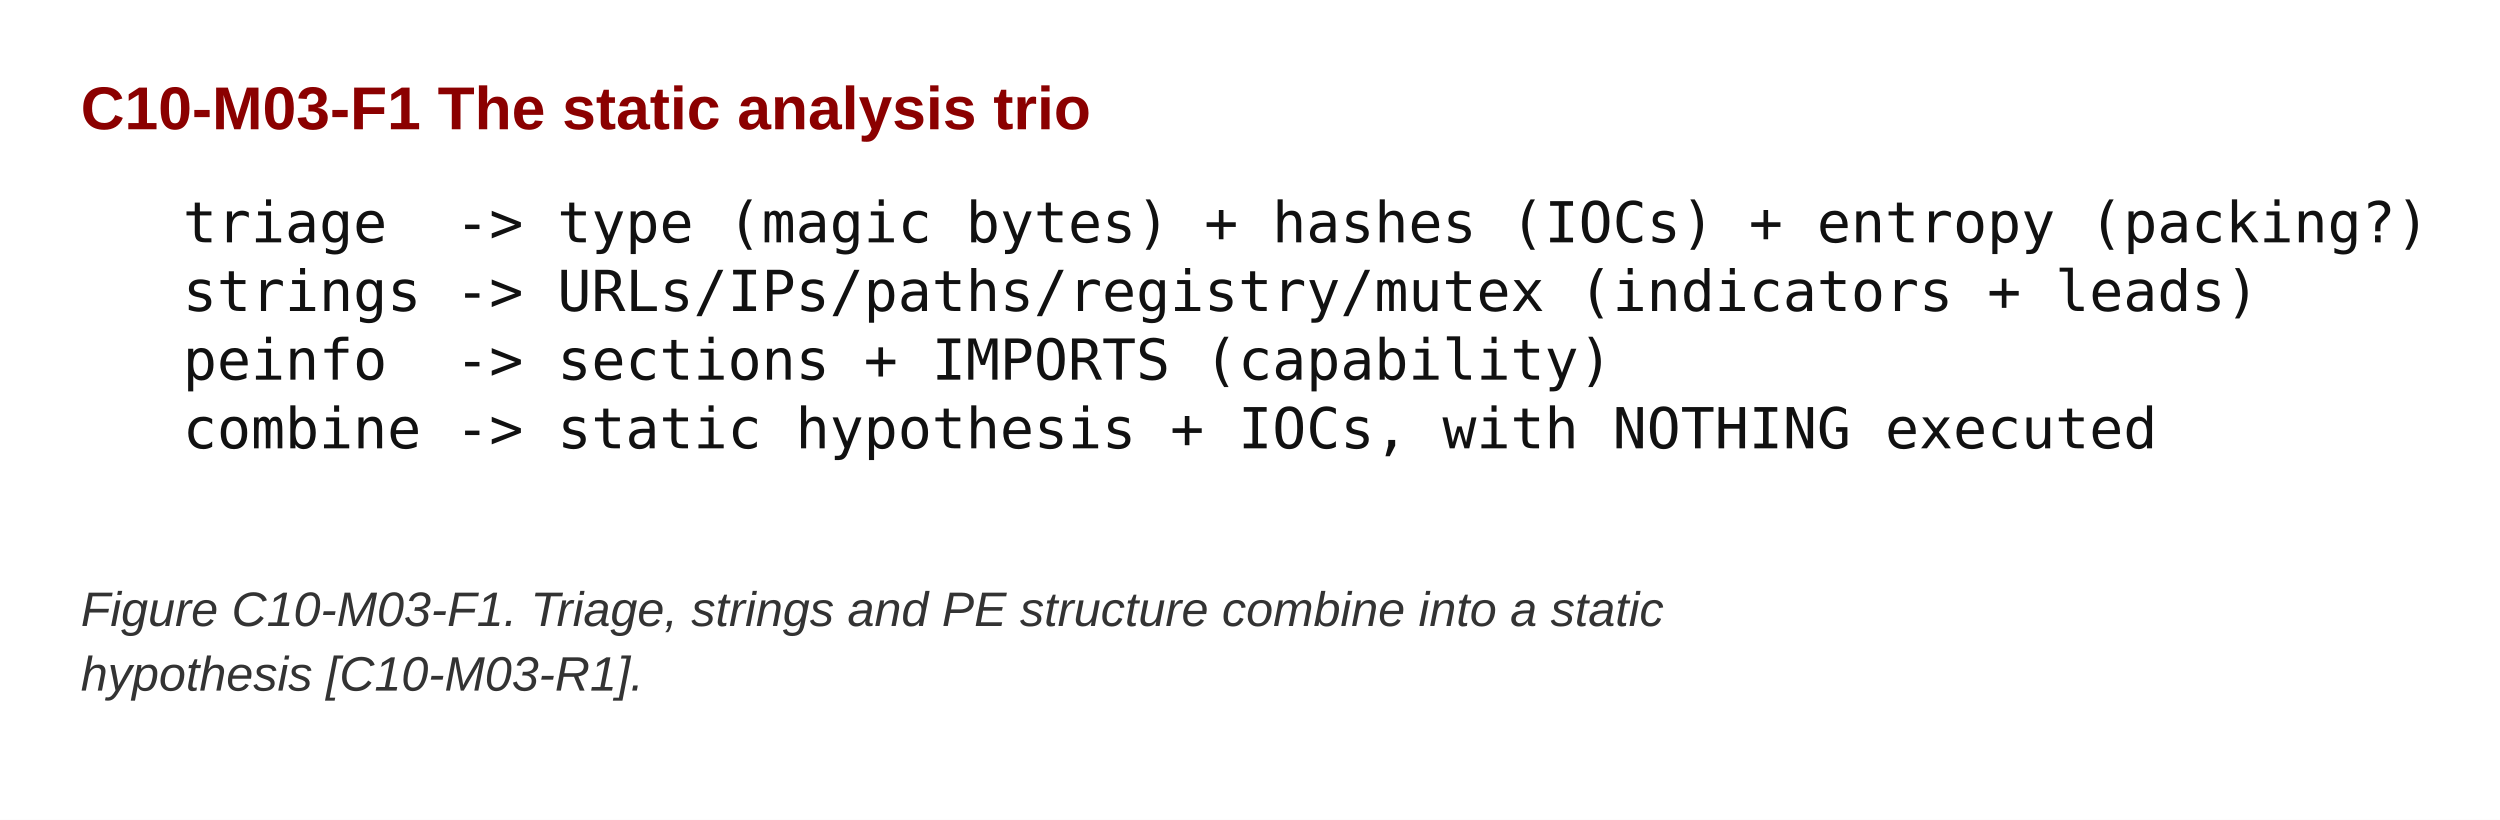
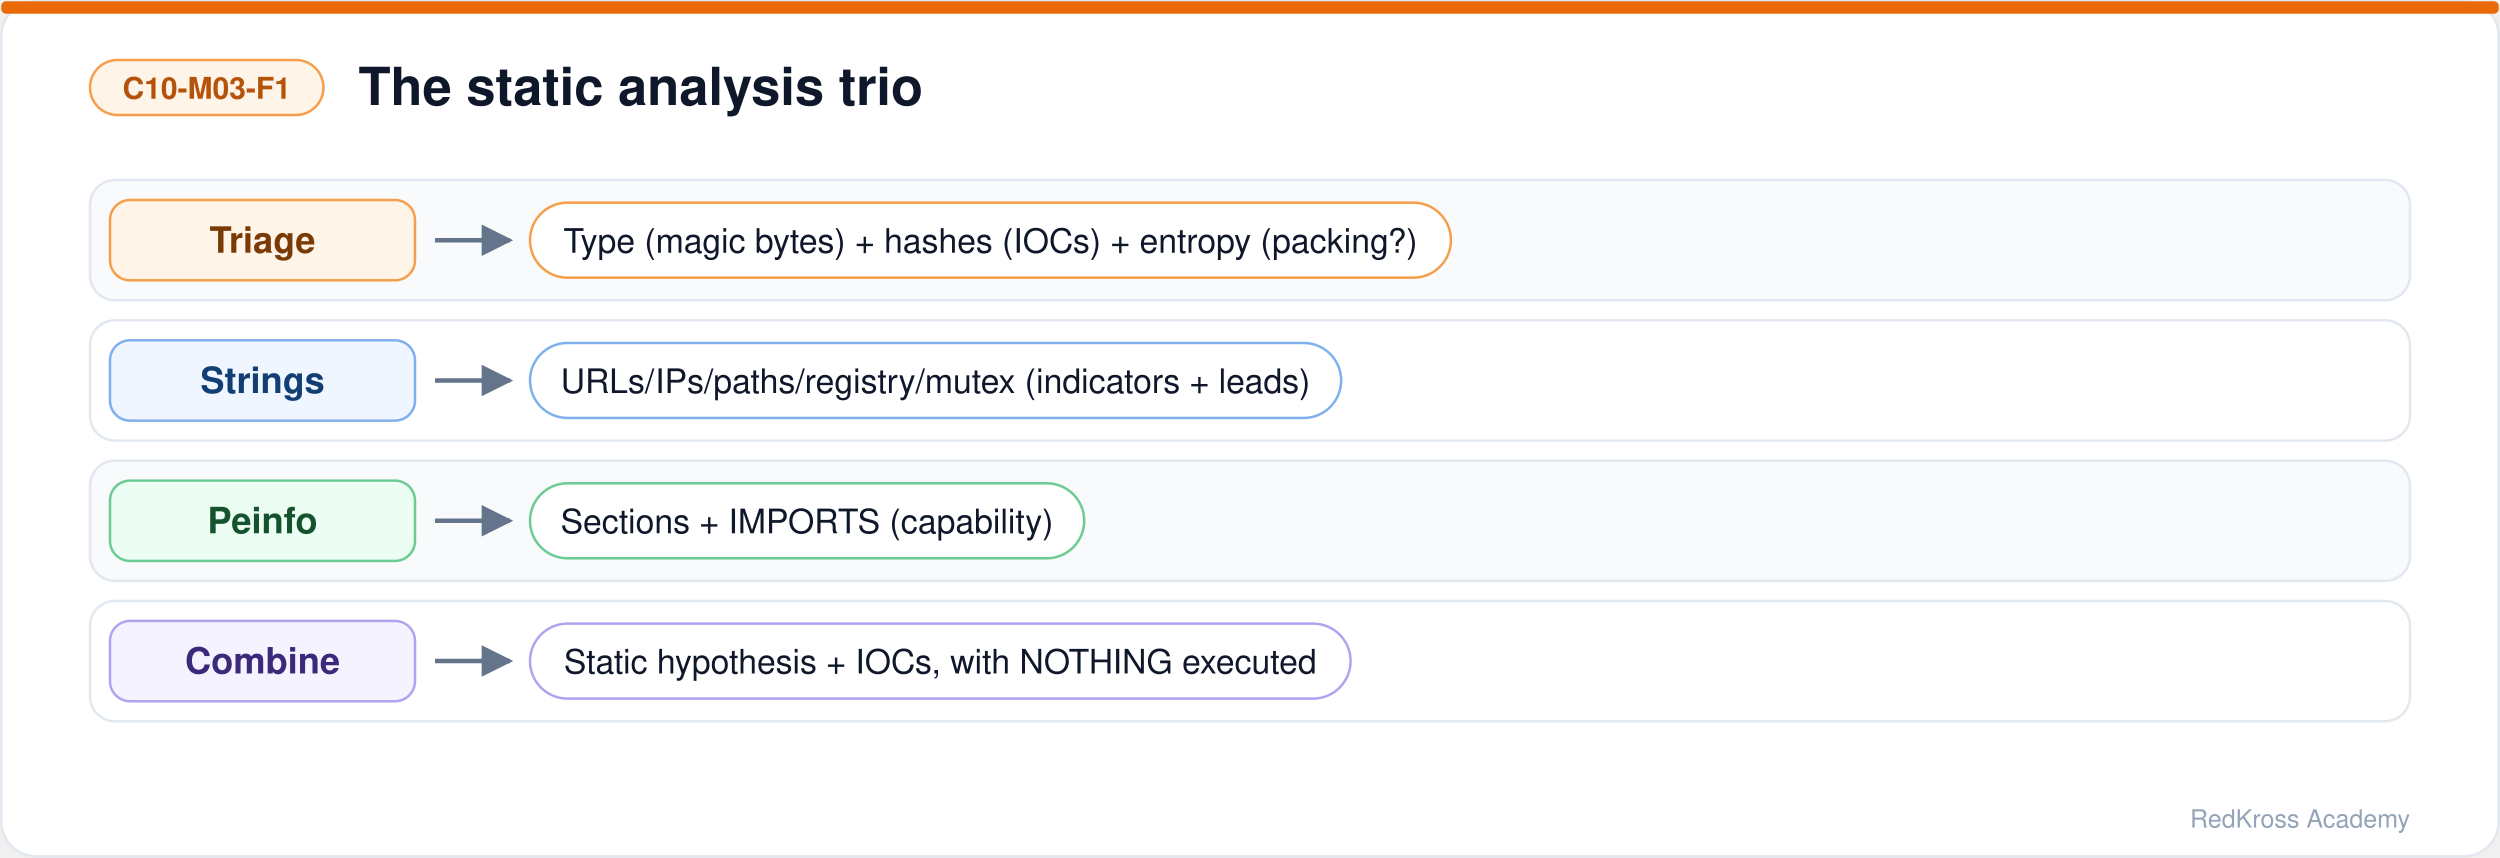
- <svg xmlns="http://www.w3.org/2000/svg" width="619" height="203" viewBox="0 0 619 203" role="img" aria-labelledby="t d">
-   <rect width="100%" height="100%" fill="#ffffff" />
-   <text x="20" y="32" font-family="Arial, sans-serif" font-size="15" font-weight="bold" fill="#8b0000">C10-M03-F1  The static analysis trio</text>
-   <text x="20" y="60" font-family="Consolas, 'DejaVu Sans Mono', monospace" font-size="14" fill="#111111" xml:space="preserve">   triage  -&gt; type (magic bytes) + hashes (IOCs) + entropy (packing?)</text>
-   <text x="20" y="77" font-family="Consolas, 'DejaVu Sans Mono', monospace" font-size="14" fill="#111111" xml:space="preserve">   strings -&gt; URLs/IPs/paths/registry/mutex (indicators + leads)</text>
-   <text x="20" y="94" font-family="Consolas, 'DejaVu Sans Mono', monospace" font-size="14" fill="#111111" xml:space="preserve">   peinfo  -&gt; sections + IMPORTS (capability)</text>
-   <text x="20" y="111" font-family="Consolas, 'DejaVu Sans Mono', monospace" font-size="14" fill="#111111" xml:space="preserve">   combine -&gt; static hypothesis + IOCs, with NOTHING executed</text>
-   <text x="20" y="128" font-family="Consolas, 'DejaVu Sans Mono', monospace" font-size="14" fill="#111111" xml:space="preserve">  </text>
-   <text x="20" y="155" font-family="Arial, sans-serif" font-size="12" font-style="italic" fill="#333333">Figure C10-M03-F1. Triage, strings and PE structure combine into a static</text>
-   <text x="20" y="171" font-family="Arial, sans-serif" font-size="12" font-style="italic" fill="#333333">hypothesis [C10-M03-R1].</text>
+ <svg xmlns="http://www.w3.org/2000/svg" viewBox="0 0 1000 343" width="1000" height="343" role="img" aria-label="Three static tools feeding type/hashes/entropy, indicators, and capability into a combined hypothesis with no execution.">
+   <defs>
+     <marker id="ah" viewBox="0 0 10 10" refX="9" refY="5" markerWidth="7" markerHeight="7" orient="auto-start-reverse">
+       <path d="M0,0 L10,5 L0,10 z" fill="#64748B" />
+     </marker>
+   </defs>
+   <rect x="0.5" y="0.5" width="999" height="342" rx="14" fill="#FFFFFF" stroke="#E2E8F0" />
+   <rect x="0.5" y="0.5" width="999" height="5" rx="2" fill="#EA6A0A" />
+   <rect x="36" y="24" width="93.385" height="22" rx="11" fill="#FFF4E8" stroke="#F59E4B" />
+   <text x="82.692" y="39.5" font-family="Helvetica, Arial, 'Liberation Sans', sans-serif" font-size="12" font-weight="700" fill="#B45309" text-anchor="middle">C10-M03-F1</text>
+   <text x="143.4" y="42.0" font-family="Helvetica, Arial, 'Liberation Sans', sans-serif" font-size="21" font-weight="700" fill="#0F172A" text-anchor="start">The static analysis trio</text>
+   <g transform="translate(0,68)">
+     <rect x="36" y="4" width="928" height="48.125" rx="10" fill="#F8FAFC" stroke="#E2E8F0" />
+     <rect x="44" y="12" width="122" height="32.125" rx="8" fill="#FFF4E8" stroke="#F59E4B" />
+     <text x="105.0" y="33.1" font-family="Helvetica, Arial, 'Liberation Sans', sans-serif" font-size="14.5" font-weight="700" fill="#7A3A06" text-anchor="middle">Triage</text>
+     <line x1="174.0" y1="28.1" x2="204.0" y2="28.1" stroke="#64748B" stroke-width="1.8" marker-end="url(#ah)" />
+     <rect x="212" y="13.062" width="368.372" height="30" rx="15" fill="#FFFFFF" stroke="#F59E4B" />
+     <text x="396.2" y="33.1" font-family="Helvetica, Arial, 'Liberation Sans', sans-serif" font-size="13.5" fill="#0F172A" text-anchor="middle">Type (magic bytes) + hashes (IOCs) + entropy (packing?)</text>
+     <rect x="36" y="60.125" width="928" height="48.125" rx="10" fill="#FFFFFF" stroke="#E2E8F0" />
+     <rect x="44" y="68.125" width="122" height="32.125" rx="8" fill="#EFF6FF" stroke="#7FB0EE" />
+     <text x="105.0" y="89.2" font-family="Helvetica, Arial, 'Liberation Sans', sans-serif" font-size="14.5" font-weight="700" fill="#123E73" text-anchor="middle">Strings</text>
+     <line x1="174.0" y1="84.2" x2="204.0" y2="84.2" stroke="#64748B" stroke-width="1.8" marker-end="url(#ah)" />
+     <rect x="212" y="69.188" width="324.47" height="30" rx="15" fill="#FFFFFF" stroke="#7FB0EE" />
+     <text x="374.2" y="89.2" font-family="Helvetica, Arial, 'Liberation Sans', sans-serif" font-size="13.5" fill="#0F172A" text-anchor="middle">URLs/IPs/paths/registry/mutex (indicators + leads)</text>
+     <rect x="36" y="116.25" width="928" height="48.125" rx="10" fill="#F8FAFC" stroke="#E2E8F0" />
+     <rect x="44" y="124.25" width="122" height="32.125" rx="8" fill="#ECFDF3" stroke="#6CCB95" />
+     <text x="105.0" y="145.3" font-family="Helvetica, Arial, 'Liberation Sans', sans-serif" font-size="14.5" font-weight="700" fill="#14532D" text-anchor="middle">Peinfo</text>
+     <line x1="174.0" y1="140.3" x2="204.0" y2="140.3" stroke="#64748B" stroke-width="1.8" marker-end="url(#ah)" />
+     <rect x="212" y="125.312" width="221.68" height="30" rx="15" fill="#FFFFFF" stroke="#6CCB95" />
+     <text x="322.8" y="145.3" font-family="Helvetica, Arial, 'Liberation Sans', sans-serif" font-size="13.5" fill="#0F172A" text-anchor="middle">Sections + IMPORTS (capability)</text>
+     <rect x="36" y="172.375" width="928" height="48.125" rx="10" fill="#FFFFFF" stroke="#E2E8F0" />
+     <rect x="44" y="180.375" width="122" height="32.125" rx="8" fill="#F5F3FF" stroke="#B3A2F0" />
+     <text x="105.0" y="201.4" font-family="Helvetica, Arial, 'Liberation Sans', sans-serif" font-size="14.5" font-weight="700" fill="#3B2A7A" text-anchor="middle">Combine</text>
+     <line x1="174.0" y1="196.4" x2="204.0" y2="196.4" stroke="#64748B" stroke-width="1.8" marker-end="url(#ah)" />
+     <rect x="212" y="181.438" width="328.236" height="30" rx="15" fill="#FFFFFF" stroke="#B3A2F0" />
+     <text x="376.1" y="201.4" font-family="Helvetica, Arial, 'Liberation Sans', sans-serif" font-size="13.5" fill="#0F172A" text-anchor="middle">Static hypothesis + IOCs, with NOTHING executed</text>
+   </g>
+   <text x="964" y="331" font-family="Helvetica, Arial, 'Liberation Sans', sans-serif" font-size="10" fill="#94A3B8" text-anchor="end">RedKross Academy</text>
</svg>
